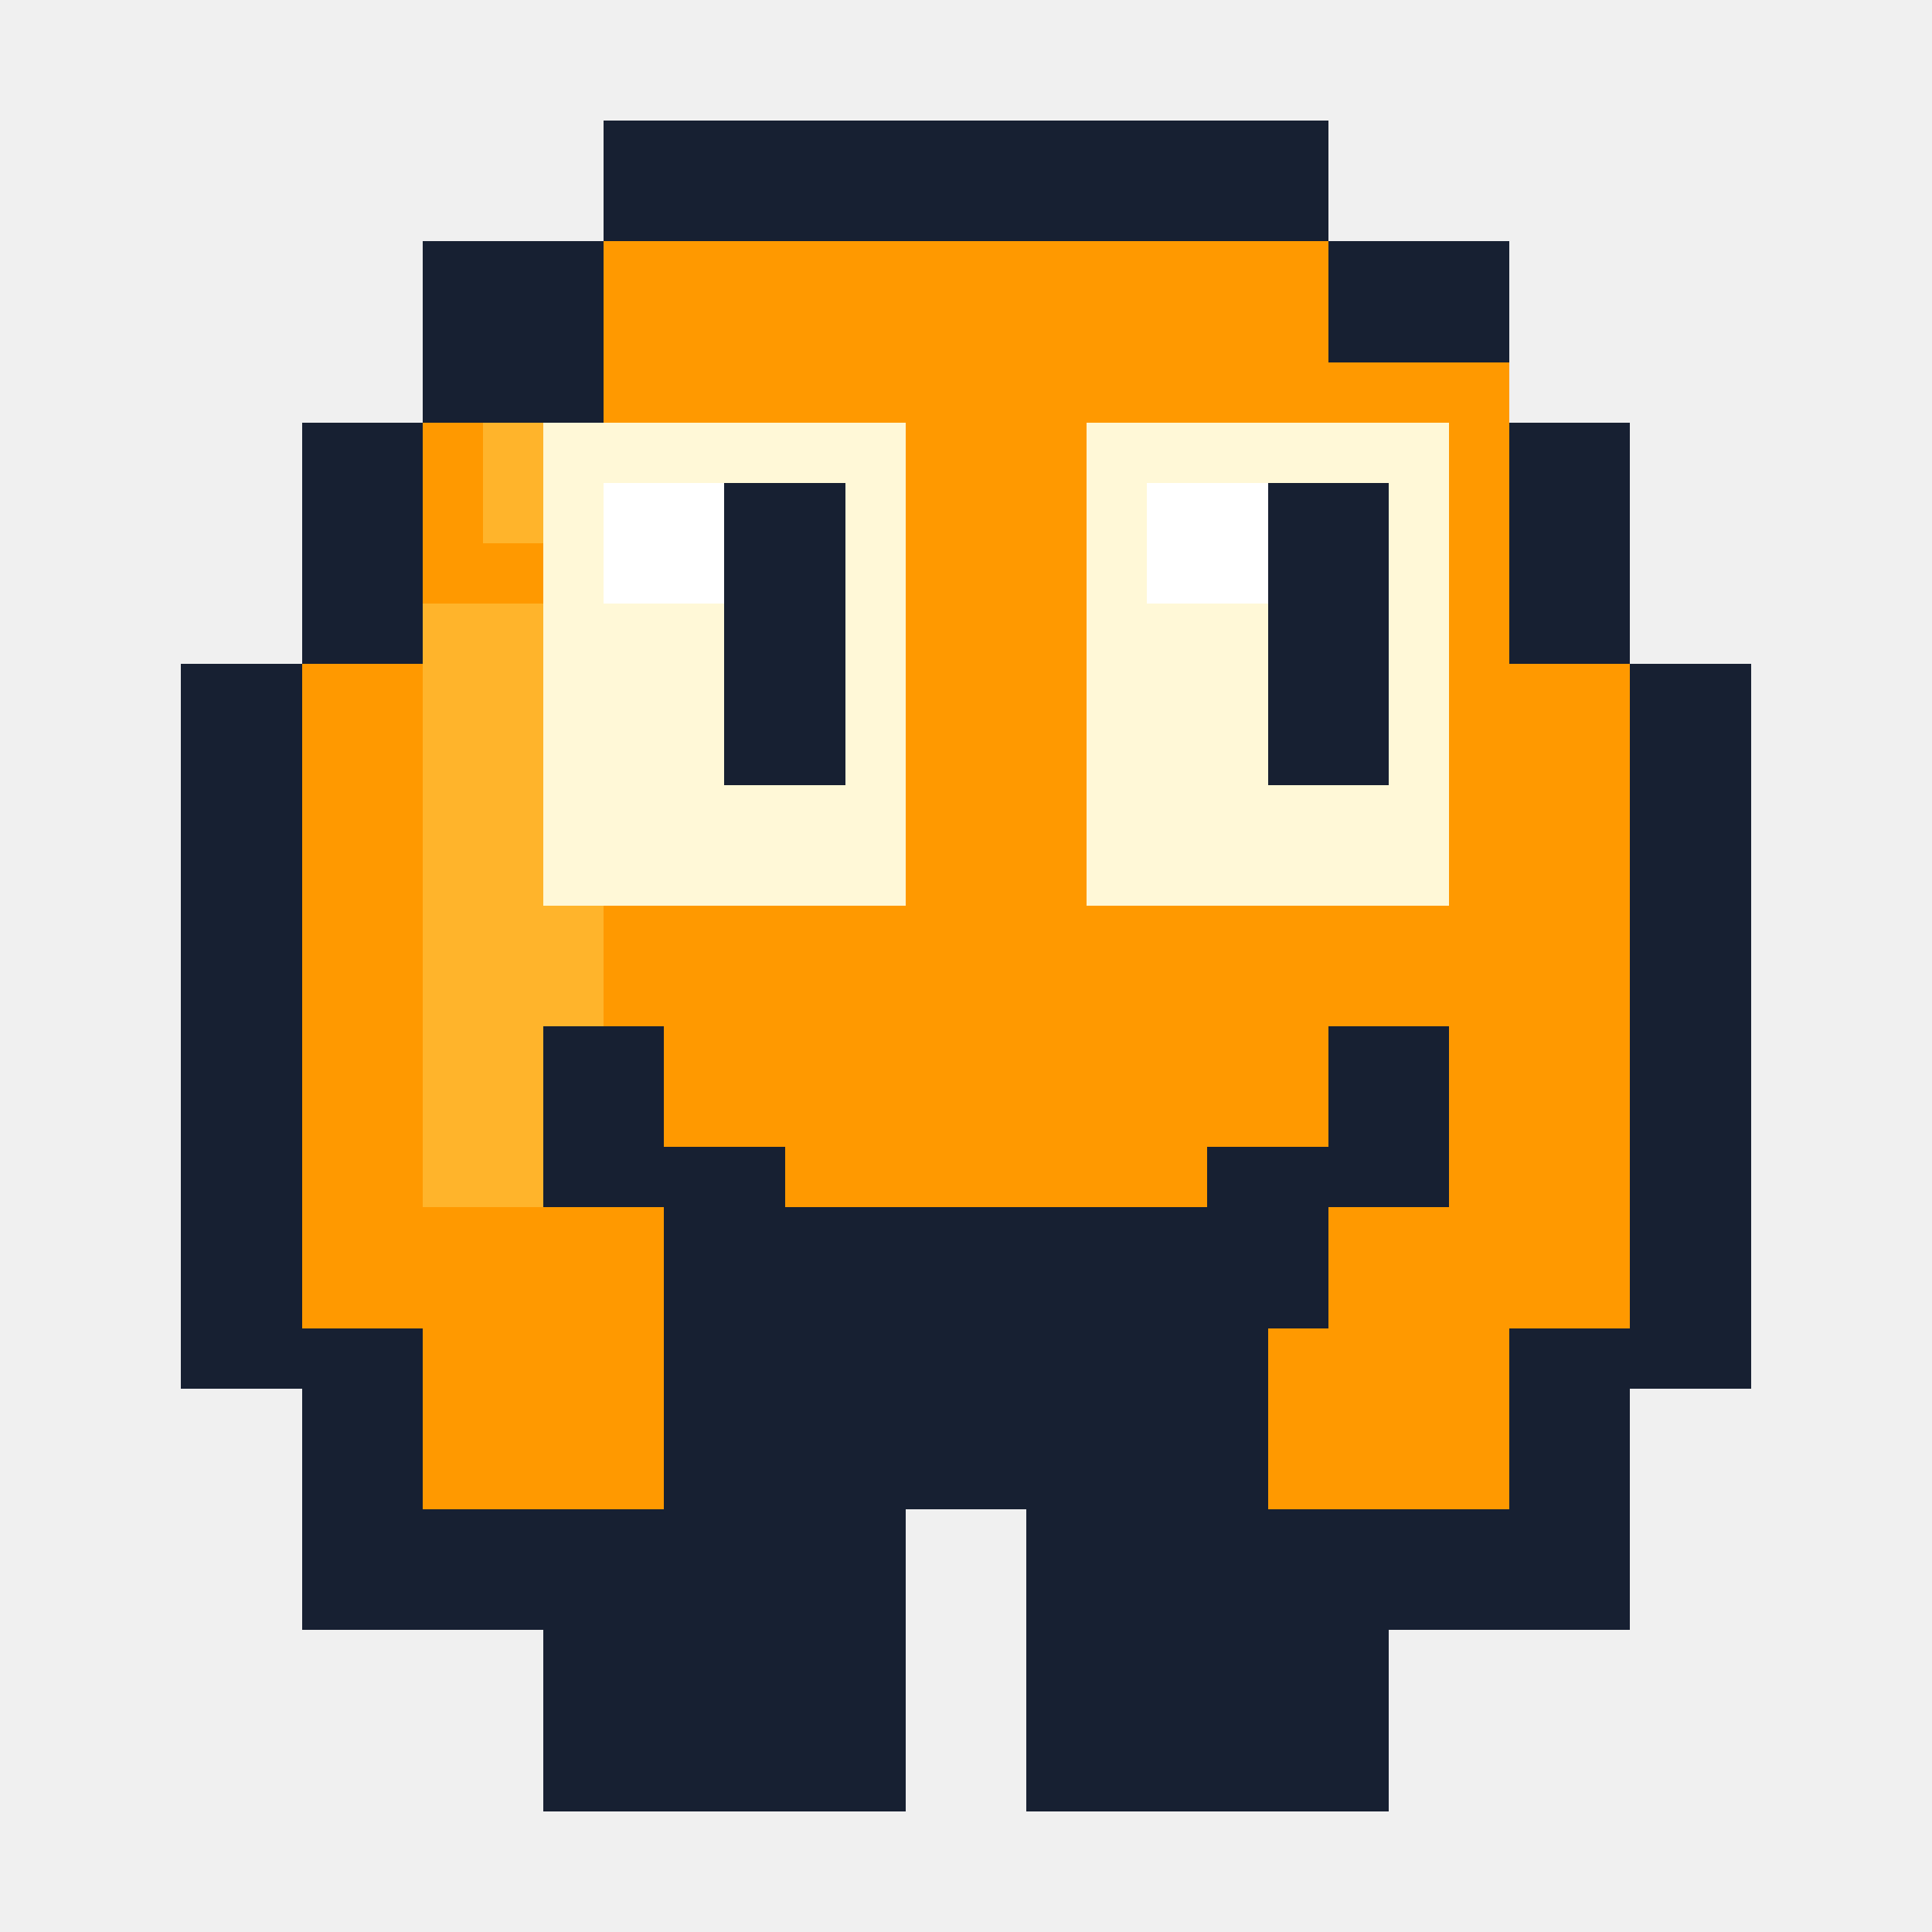
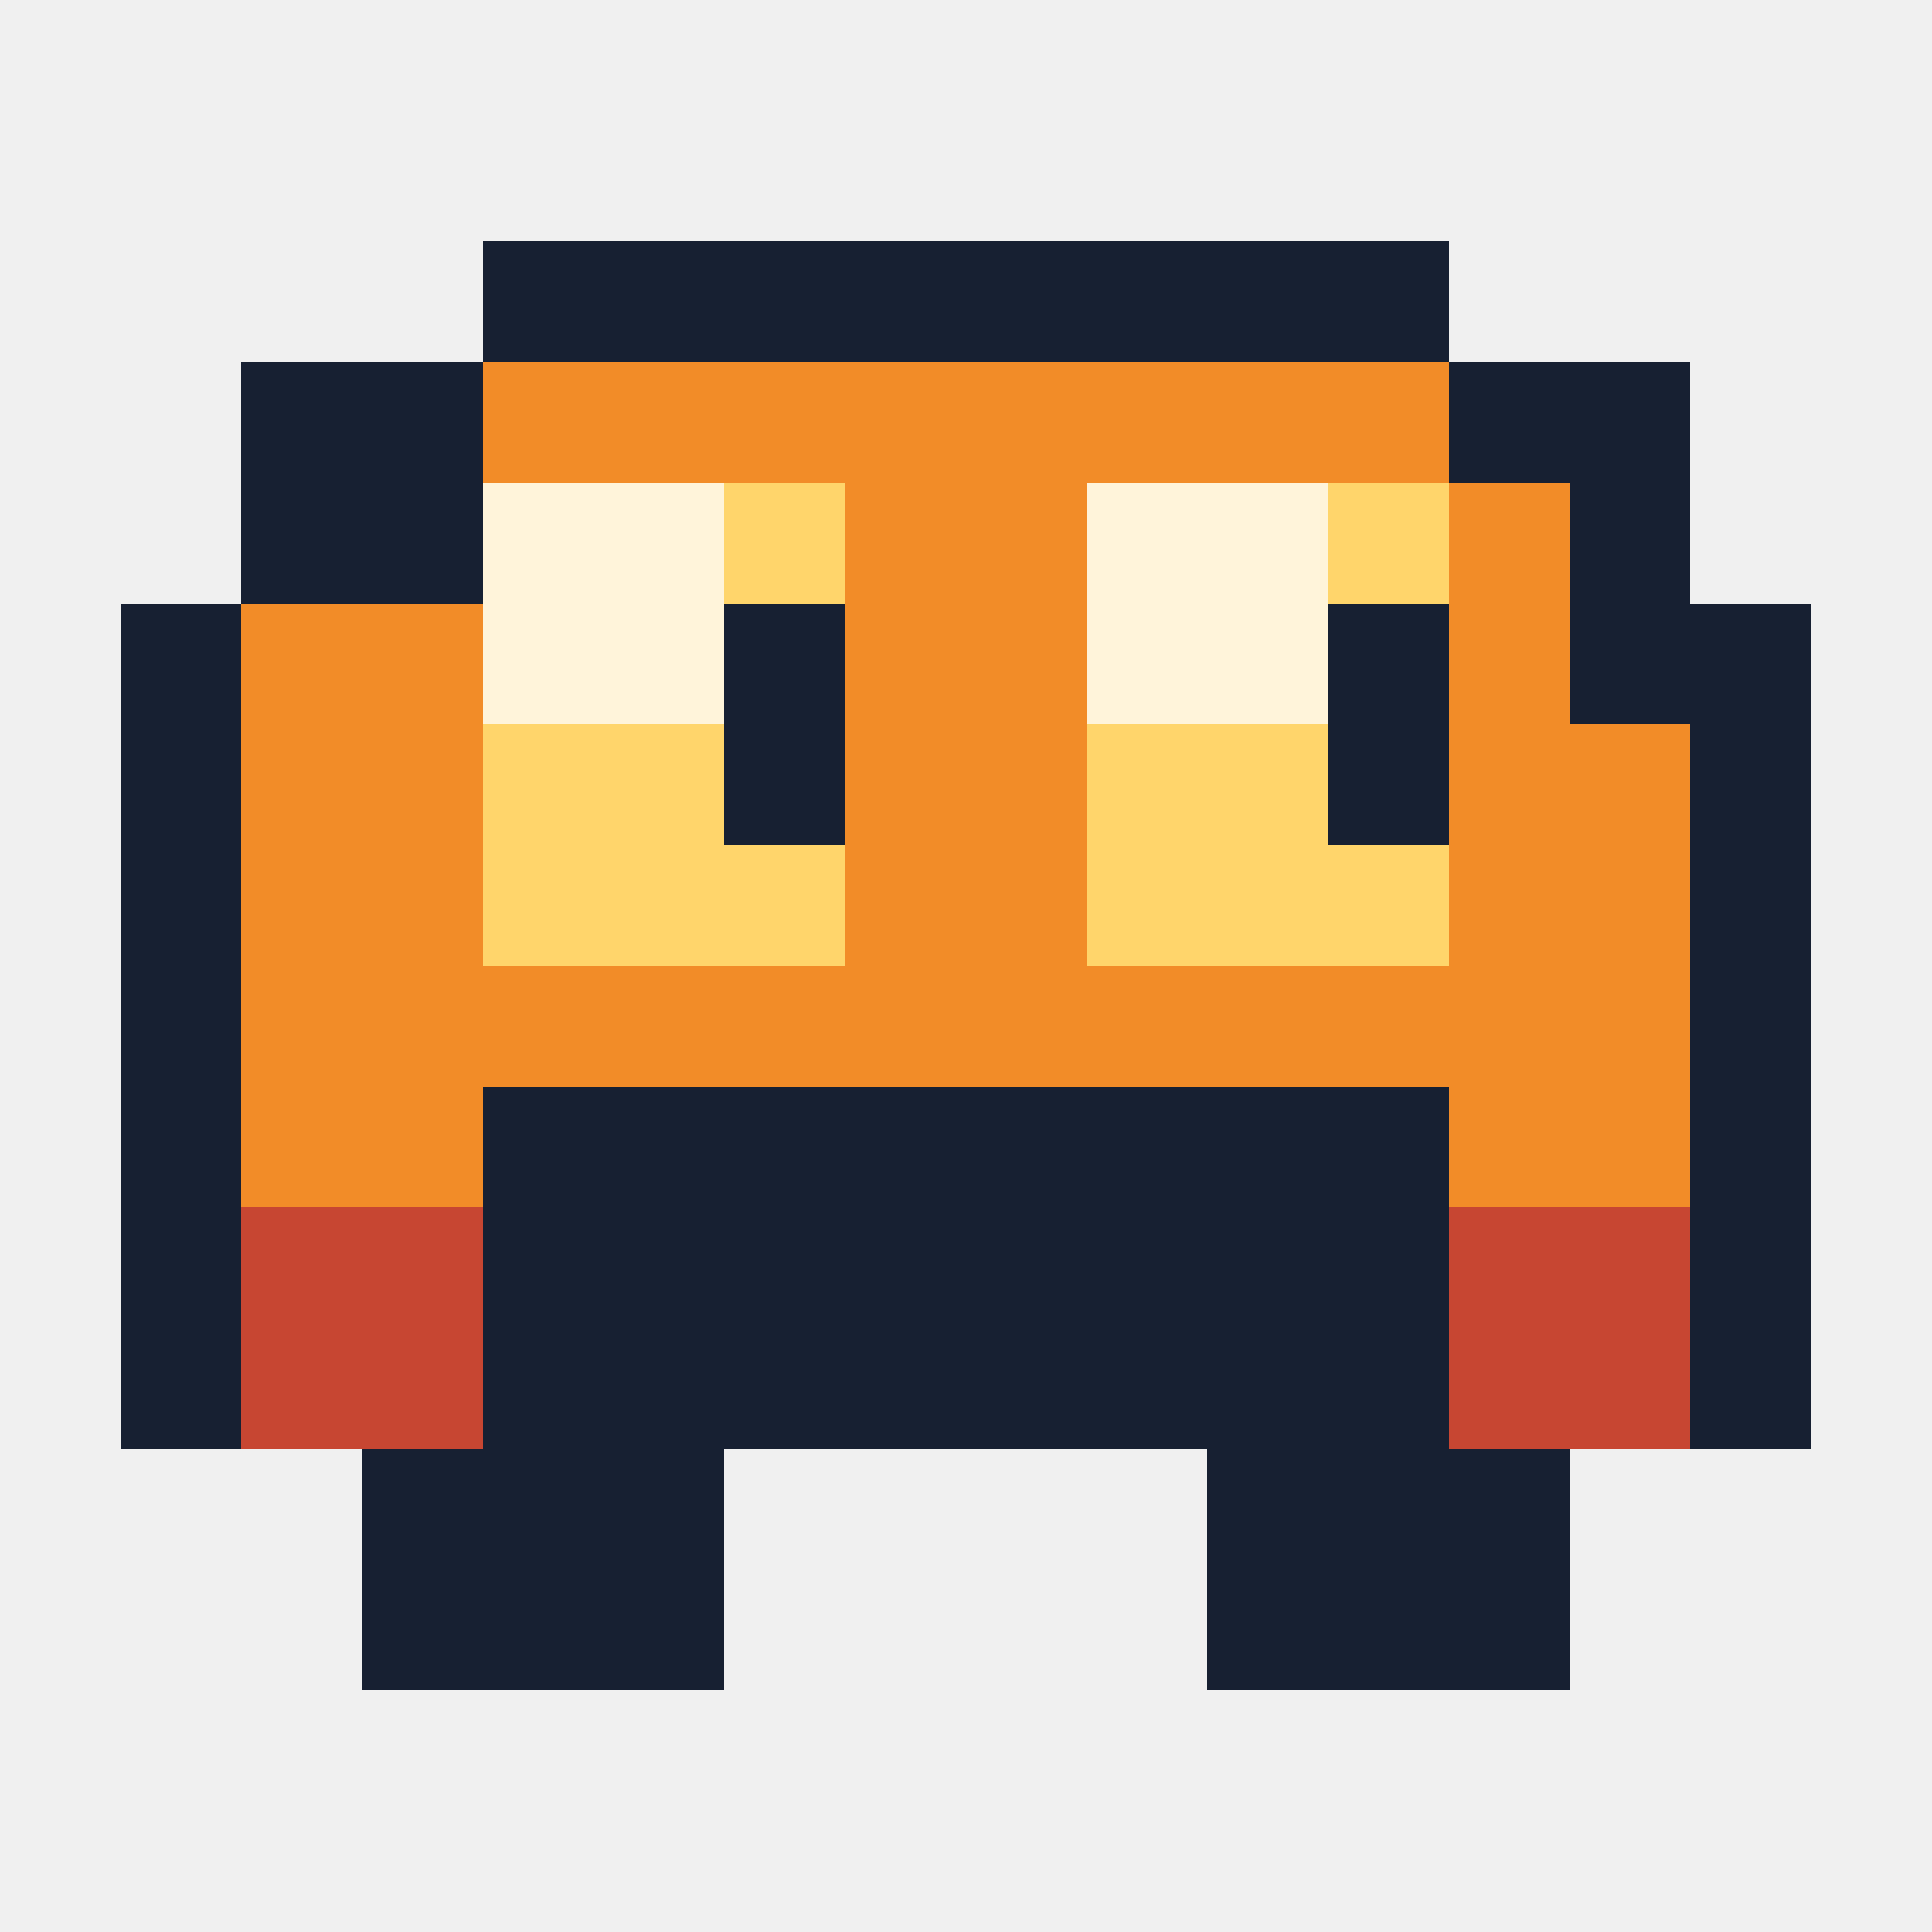
<svg xmlns="http://www.w3.org/2000/svg" viewBox="0 0 32 32" shape-rendering="crispEdges">
-   <path fill="#172032" d="M10 2h12v2h3v3h2v4h2v12h-2v4h-4v3h-6v-5h-2v5H9v-3H5v-4H3V11h2V7h2V4h3z" />
-   <path fill="#ff9900" d="M10 4h12v2h3v5h2v11h-2v3h-4v-3H11v3H7v-3H5V11h2V7h3z" />
-   <path fill="#ffb42b" d="M8 7h4v2H8zm-1 3h3v10H7z" />
-   <path fill="#fff8d7" d="M9 7h6v8H9zm9 0h6v8h-6z" />
-   <path fill="#172032" d="M12 8h2v5h-2zm9 0h2v5h-2zM9 17h2v2h2v1h7v-1h2v-2h2v3h-2v2h-2v1h-7v-1h-2v-2H9z" />
-   <path fill="#fff" d="M10 8h2v2h-2zm9 0h2v2h-2z" />
+   <g fill="#172032">
+     <path d="M8 4h16v2h4v4h2v14h-4v4h-6v-4h-8v4H6v-4H2V10h2V6h4z" />
+   </g>
+   <path fill="#f28c28" d="M8 6h16v2h2v4h2v10h-4v-4H8v4H4V10h4z" />
+   <path fill="#ffd56b" d="M8 8h6v8H8zm10 0h6v8h-6z" />
+   <path fill="#fff4da" d="M8 8h4v4H8zm10 0h4v4h-4z" />
+   <path fill="#172032" d="M12 10h2v4h-2zm10 0h2v4h-2zM8 18h4v2h8v-2h4v4h-4v2h-8v-2H8z" />
+   <path fill="#c74632" d="M4 20h4v4H4zm20 0h4v4h-4z" />
</svg>
